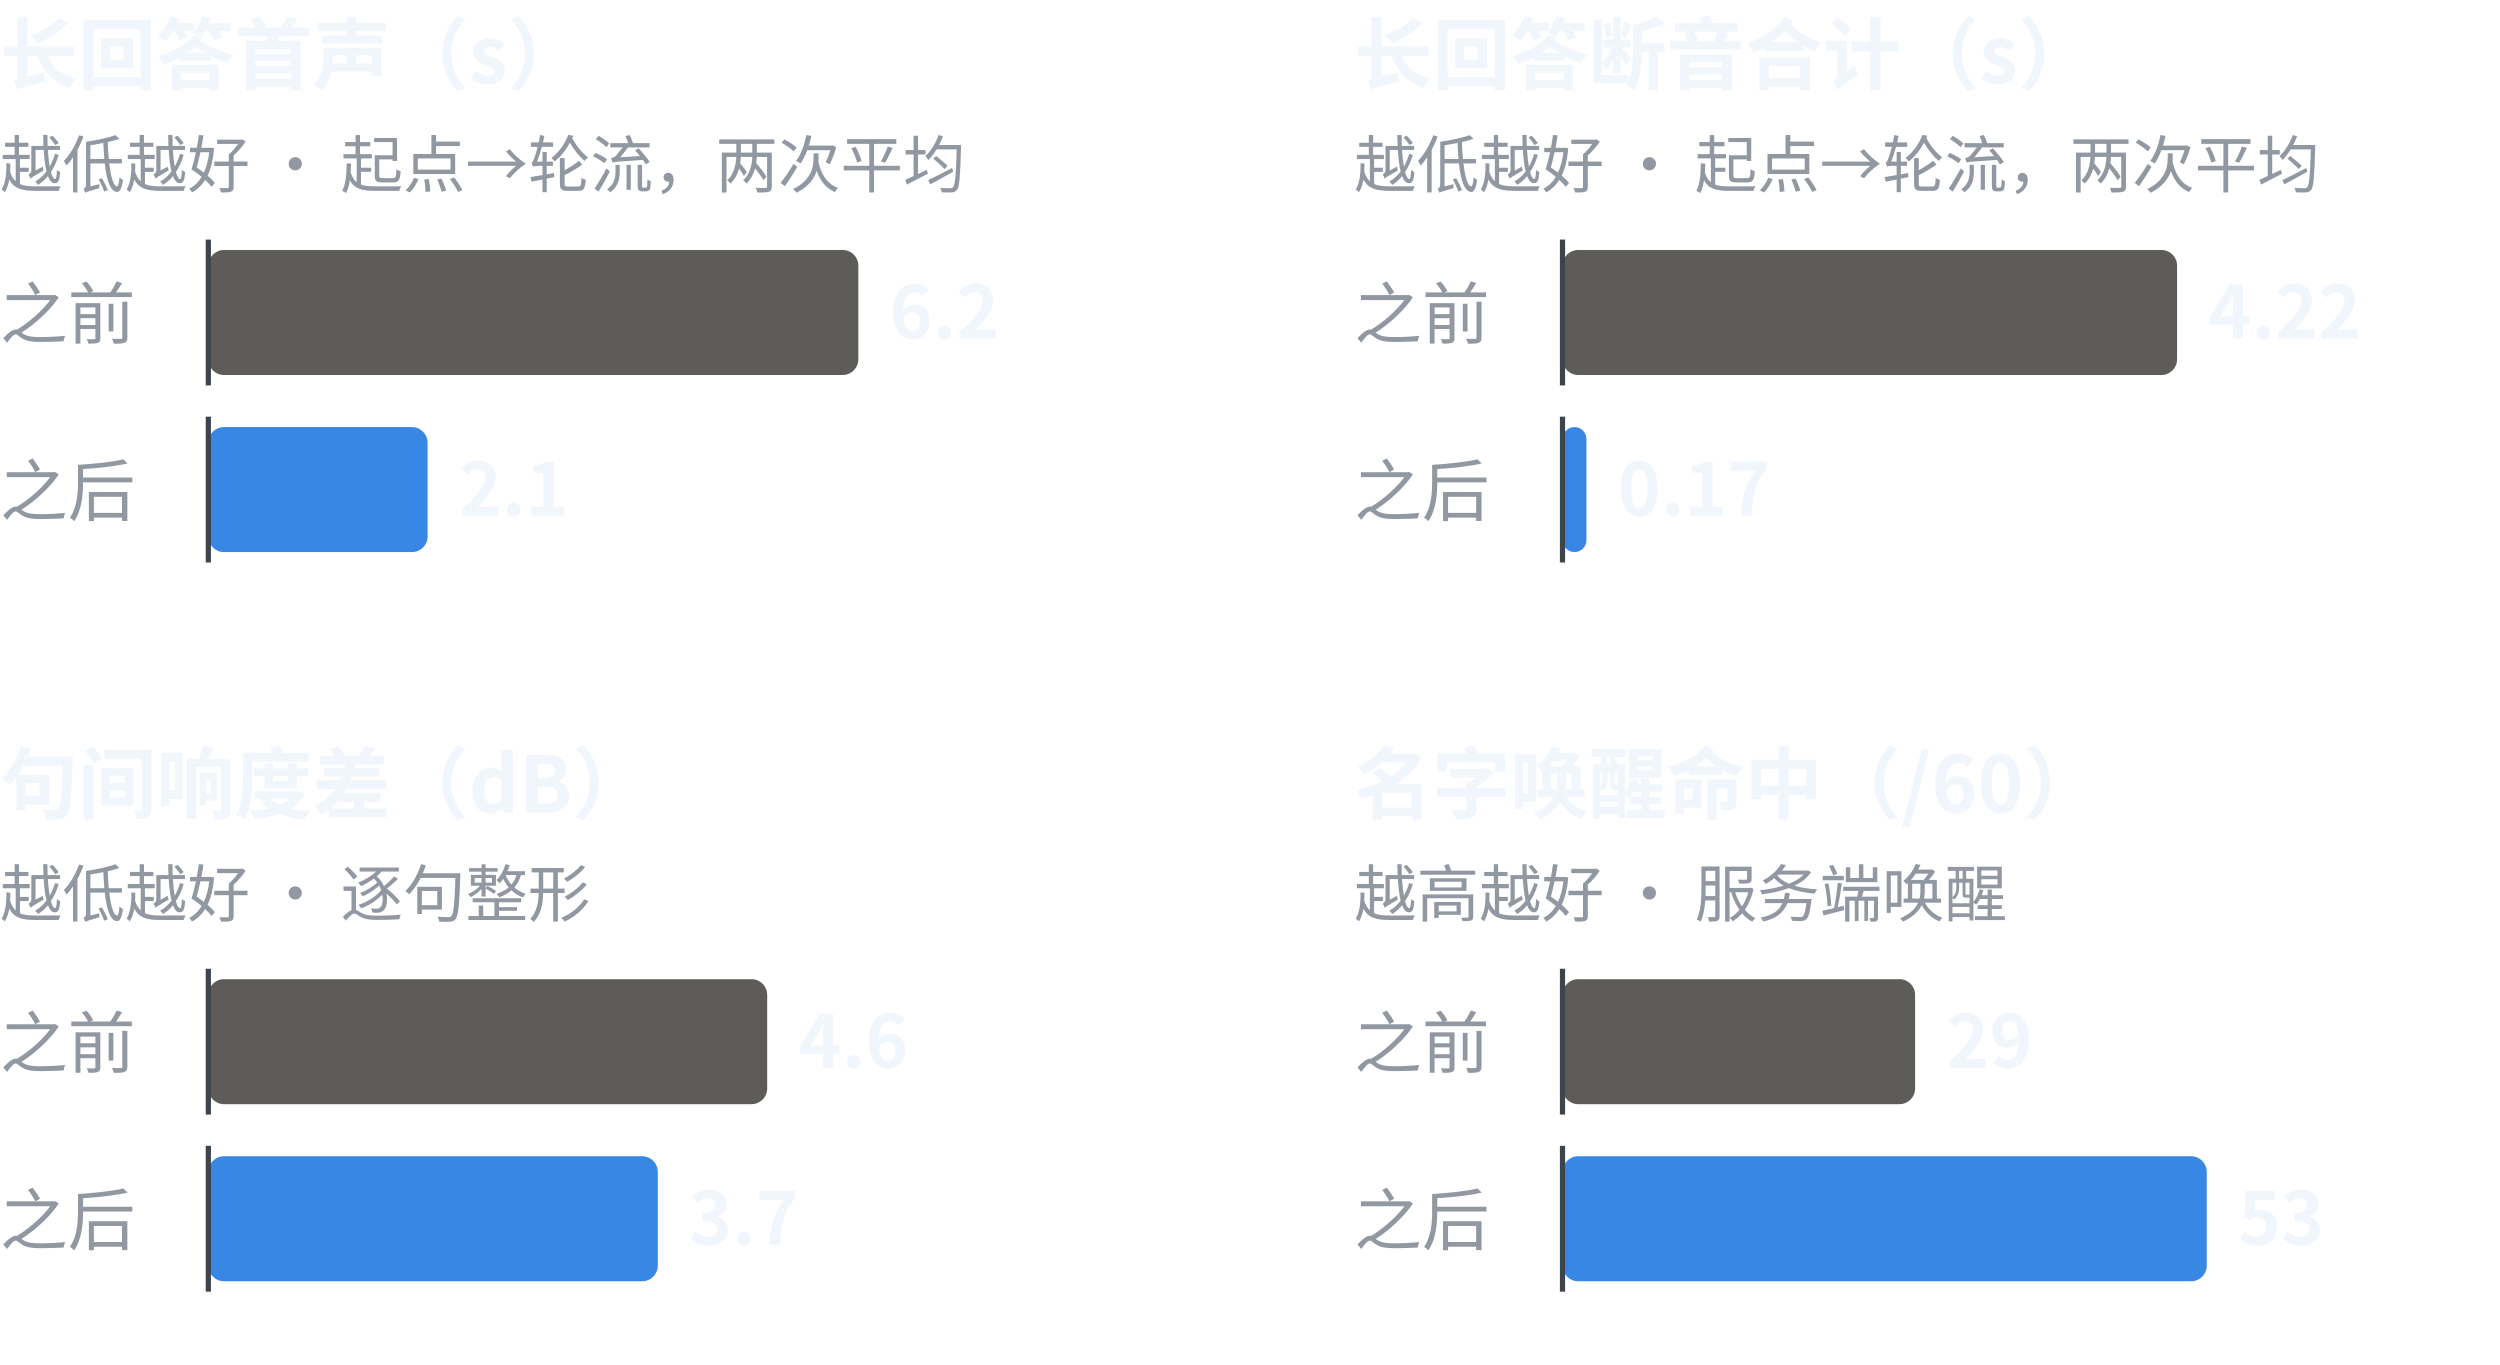
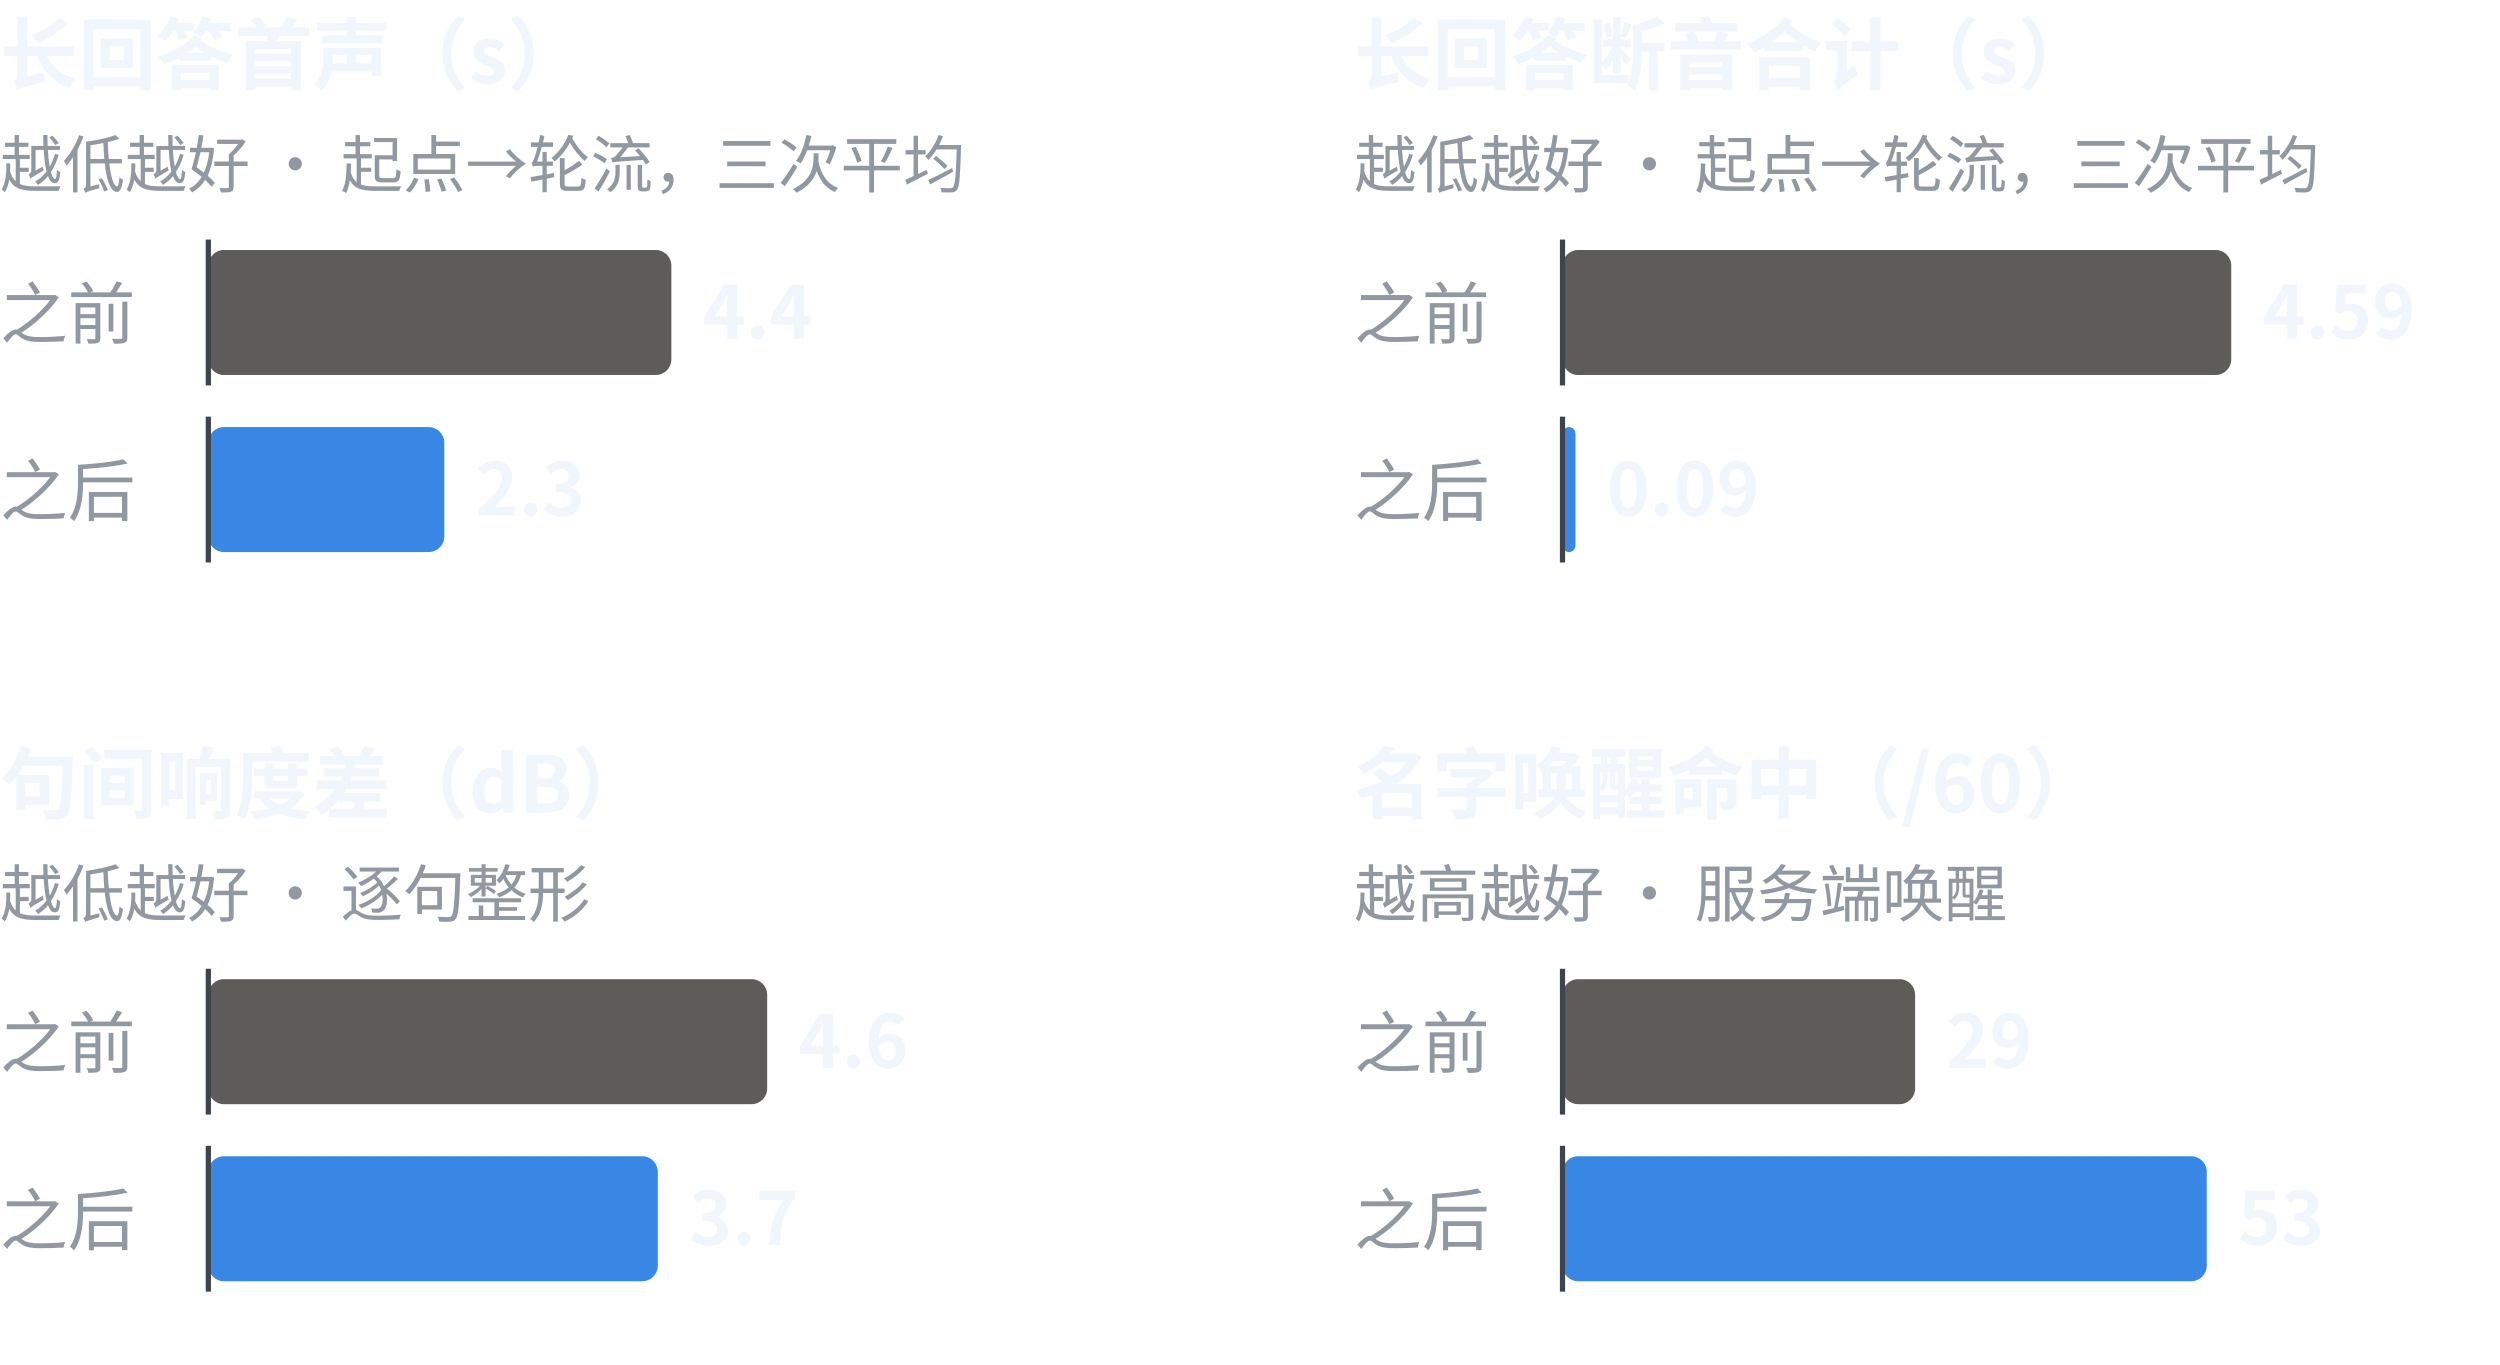
<svg xmlns="http://www.w3.org/2000/svg" viewBox="0 0 480 262" width="480" height="262" font-family="-apple-system,'Segoe UI','PingFang SC','Hiragino Sans GB','Microsoft YaHei','Noto Sans CJK SC',sans-serif">
  <defs>
    <pattern id="hatch" width="6" height="6" patternUnits="userSpaceOnUse" patternTransform="rotate(45)">
      <rect width="6" height="6" fill="#e66767" fill-opacity="0.18" />
      <line x1="0" y1="0" x2="0" y2="6" stroke="#e66767" stroke-width="2" />
    </pattern>
  </defs>
  <text x="0.0" y="16.0" font-size="15" fill="#f0f6fc" text-anchor="start" font-weight="600">长回答首声（s）</text>
-   <text x="0.0" y="36.0" font-size="12" fill="#9198a1" text-anchor="start" font-weight="400">越低越好 · 起点→轮流，两次平均</text>
+   <text x="0.0" y="36.0" font-size="12" fill="#9198a1" text-anchor="start" font-weight="400">越低越好 · 起点→轮流，三次平均</text>
  <text x="0.0" y="65.0" font-size="13" fill="#9198a1" text-anchor="start" font-weight="400">之前</text>
-   <rect x="40.0" y="48.0" width="124.8" height="24" rx="3.0" fill="#5d5c58" />
+   <rect x="40.0" y="48.0" width="88.9" height="24" rx="3.0" fill="#5d5c58" />
  <line x1="40" y1="46" x2="40" y2="74" stroke="#3d444d" />
-   <text x="170.8" y="65.0" font-size="14" fill="#f0f6fc" text-anchor="start" font-weight="600">6.2</text>
+   <text x="134.9" y="65.0" font-size="14" fill="#f0f6fc" text-anchor="start" font-weight="600">4.4</text>
  <text x="0.0" y="99.0" font-size="13" fill="#9198a1" text-anchor="start" font-weight="400">之后</text>
-   <rect x="40.0" y="82.0" width="42.1" height="24" rx="3.0" fill="#3987e5" />
+   <rect x="40.0" y="82.0" width="45.3" height="24" rx="3.0" fill="#3987e5" />
  <line x1="40" y1="80" x2="40" y2="108" stroke="#3d444d" />
-   <text x="88.1" y="99.0" font-size="14" fill="#f0f6fc" text-anchor="start" font-weight="600">2.1</text>
+   <text x="91.3" y="99.0" font-size="14" fill="#f0f6fc" text-anchor="start" font-weight="600">2.3</text>
  <text x="260.0" y="16.0" font-size="15" fill="#f0f6fc" text-anchor="start" font-weight="600">长回答断音合计（s）</text>
-   <text x="260.0" y="36.0" font-size="12" fill="#9198a1" text-anchor="start" font-weight="400">越低越好 · 起点→轮流，两次平均</text>
+   <text x="260.0" y="36.0" font-size="12" fill="#9198a1" text-anchor="start" font-weight="400">越低越好 · 起点→轮流，三次平均</text>
  <text x="260.0" y="65.0" font-size="13" fill="#9198a1" text-anchor="start" font-weight="400">之前</text>
-   <rect x="300.0" y="48.0" width="118.0" height="24" rx="3.0" fill="#5d5c58" />
+   <rect x="300.0" y="48.0" width="128.4" height="24" rx="3.0" fill="#5d5c58" />
  <line x1="300" y1="46" x2="300" y2="74" stroke="#3d444d" />
-   <text x="424.0" y="65.0" font-size="14" fill="#f0f6fc" text-anchor="start" font-weight="600">4.22</text>
+   <text x="434.4" y="65.0" font-size="14" fill="#f0f6fc" text-anchor="start" font-weight="600">4.59</text>
  <text x="260.0" y="99.0" font-size="13" fill="#9198a1" text-anchor="start" font-weight="400">之后</text>
-   <rect x="300.0" y="82.0" width="4.6" height="24" rx="2.3" fill="#3987e5" />
+   <rect x="300.0" y="82.0" width="2.5" height="24" rx="1.3" fill="#3987e5" />
  <line x1="300" y1="80" x2="300" y2="108" stroke="#3d444d" />
-   <text x="310.6" y="99.0" font-size="14" fill="#f0f6fc" text-anchor="start" font-weight="600">0.17</text>
+   <text x="308.5" y="99.0" font-size="14" fill="#f0f6fc" text-anchor="start" font-weight="600">0.09</text>
  <text x="0.0" y="156.0" font-size="15" fill="#f0f6fc" text-anchor="start" font-weight="600">句间响度差（dB）</text>
  <text x="0.0" y="176.0" font-size="12" fill="#9198a1" text-anchor="start" font-weight="400">越低越好 · 逐句整形</text>
  <text x="0.0" y="205.0" font-size="13" fill="#9198a1" text-anchor="start" font-weight="400">之前</text>
  <rect x="40.0" y="188.0" width="107.3" height="24" rx="3.0" fill="#5d5c58" />
  <line x1="40" y1="186" x2="40" y2="214" stroke="#3d444d" />
  <text x="153.3" y="205.0" font-size="14" fill="#f0f6fc" text-anchor="start" font-weight="600">4.6</text>
  <text x="0.0" y="239.0" font-size="13" fill="#9198a1" text-anchor="start" font-weight="400">之后</text>
  <rect x="40.0" y="222.0" width="86.3" height="24" rx="3.0" fill="#3987e5" />
  <line x1="40" y1="220" x2="40" y2="248" stroke="#3d444d" />
  <text x="132.3" y="239.0" font-size="14" fill="#f0f6fc" text-anchor="start" font-weight="600">3.7</text>
  <text x="260.0" y="156.0" font-size="15" fill="#f0f6fc" text-anchor="start" font-weight="600">名字唤醒命中（/60）</text>
  <text x="260.0" y="176.0" font-size="12" fill="#9198a1" text-anchor="start" font-weight="400">越高越好 · 服务端唤醒</text>
  <text x="260.0" y="205.0" font-size="13" fill="#9198a1" text-anchor="start" font-weight="400">之前</text>
  <rect x="300.0" y="188.0" width="67.7" height="24" rx="3.0" fill="#5d5c58" />
  <line x1="300" y1="186" x2="300" y2="214" stroke="#3d444d" />
  <text x="373.7" y="205.0" font-size="14" fill="#f0f6fc" text-anchor="start" font-weight="600">29</text>
  <text x="260.0" y="239.0" font-size="13" fill="#9198a1" text-anchor="start" font-weight="400">之后</text>
  <rect x="300.0" y="222.0" width="123.7" height="24" rx="3.0" fill="#3987e5" />
  <line x1="300" y1="220" x2="300" y2="248" stroke="#3d444d" />
  <text x="429.7" y="239.0" font-size="14" fill="#f0f6fc" text-anchor="start" font-weight="600">53</text>
</svg>
